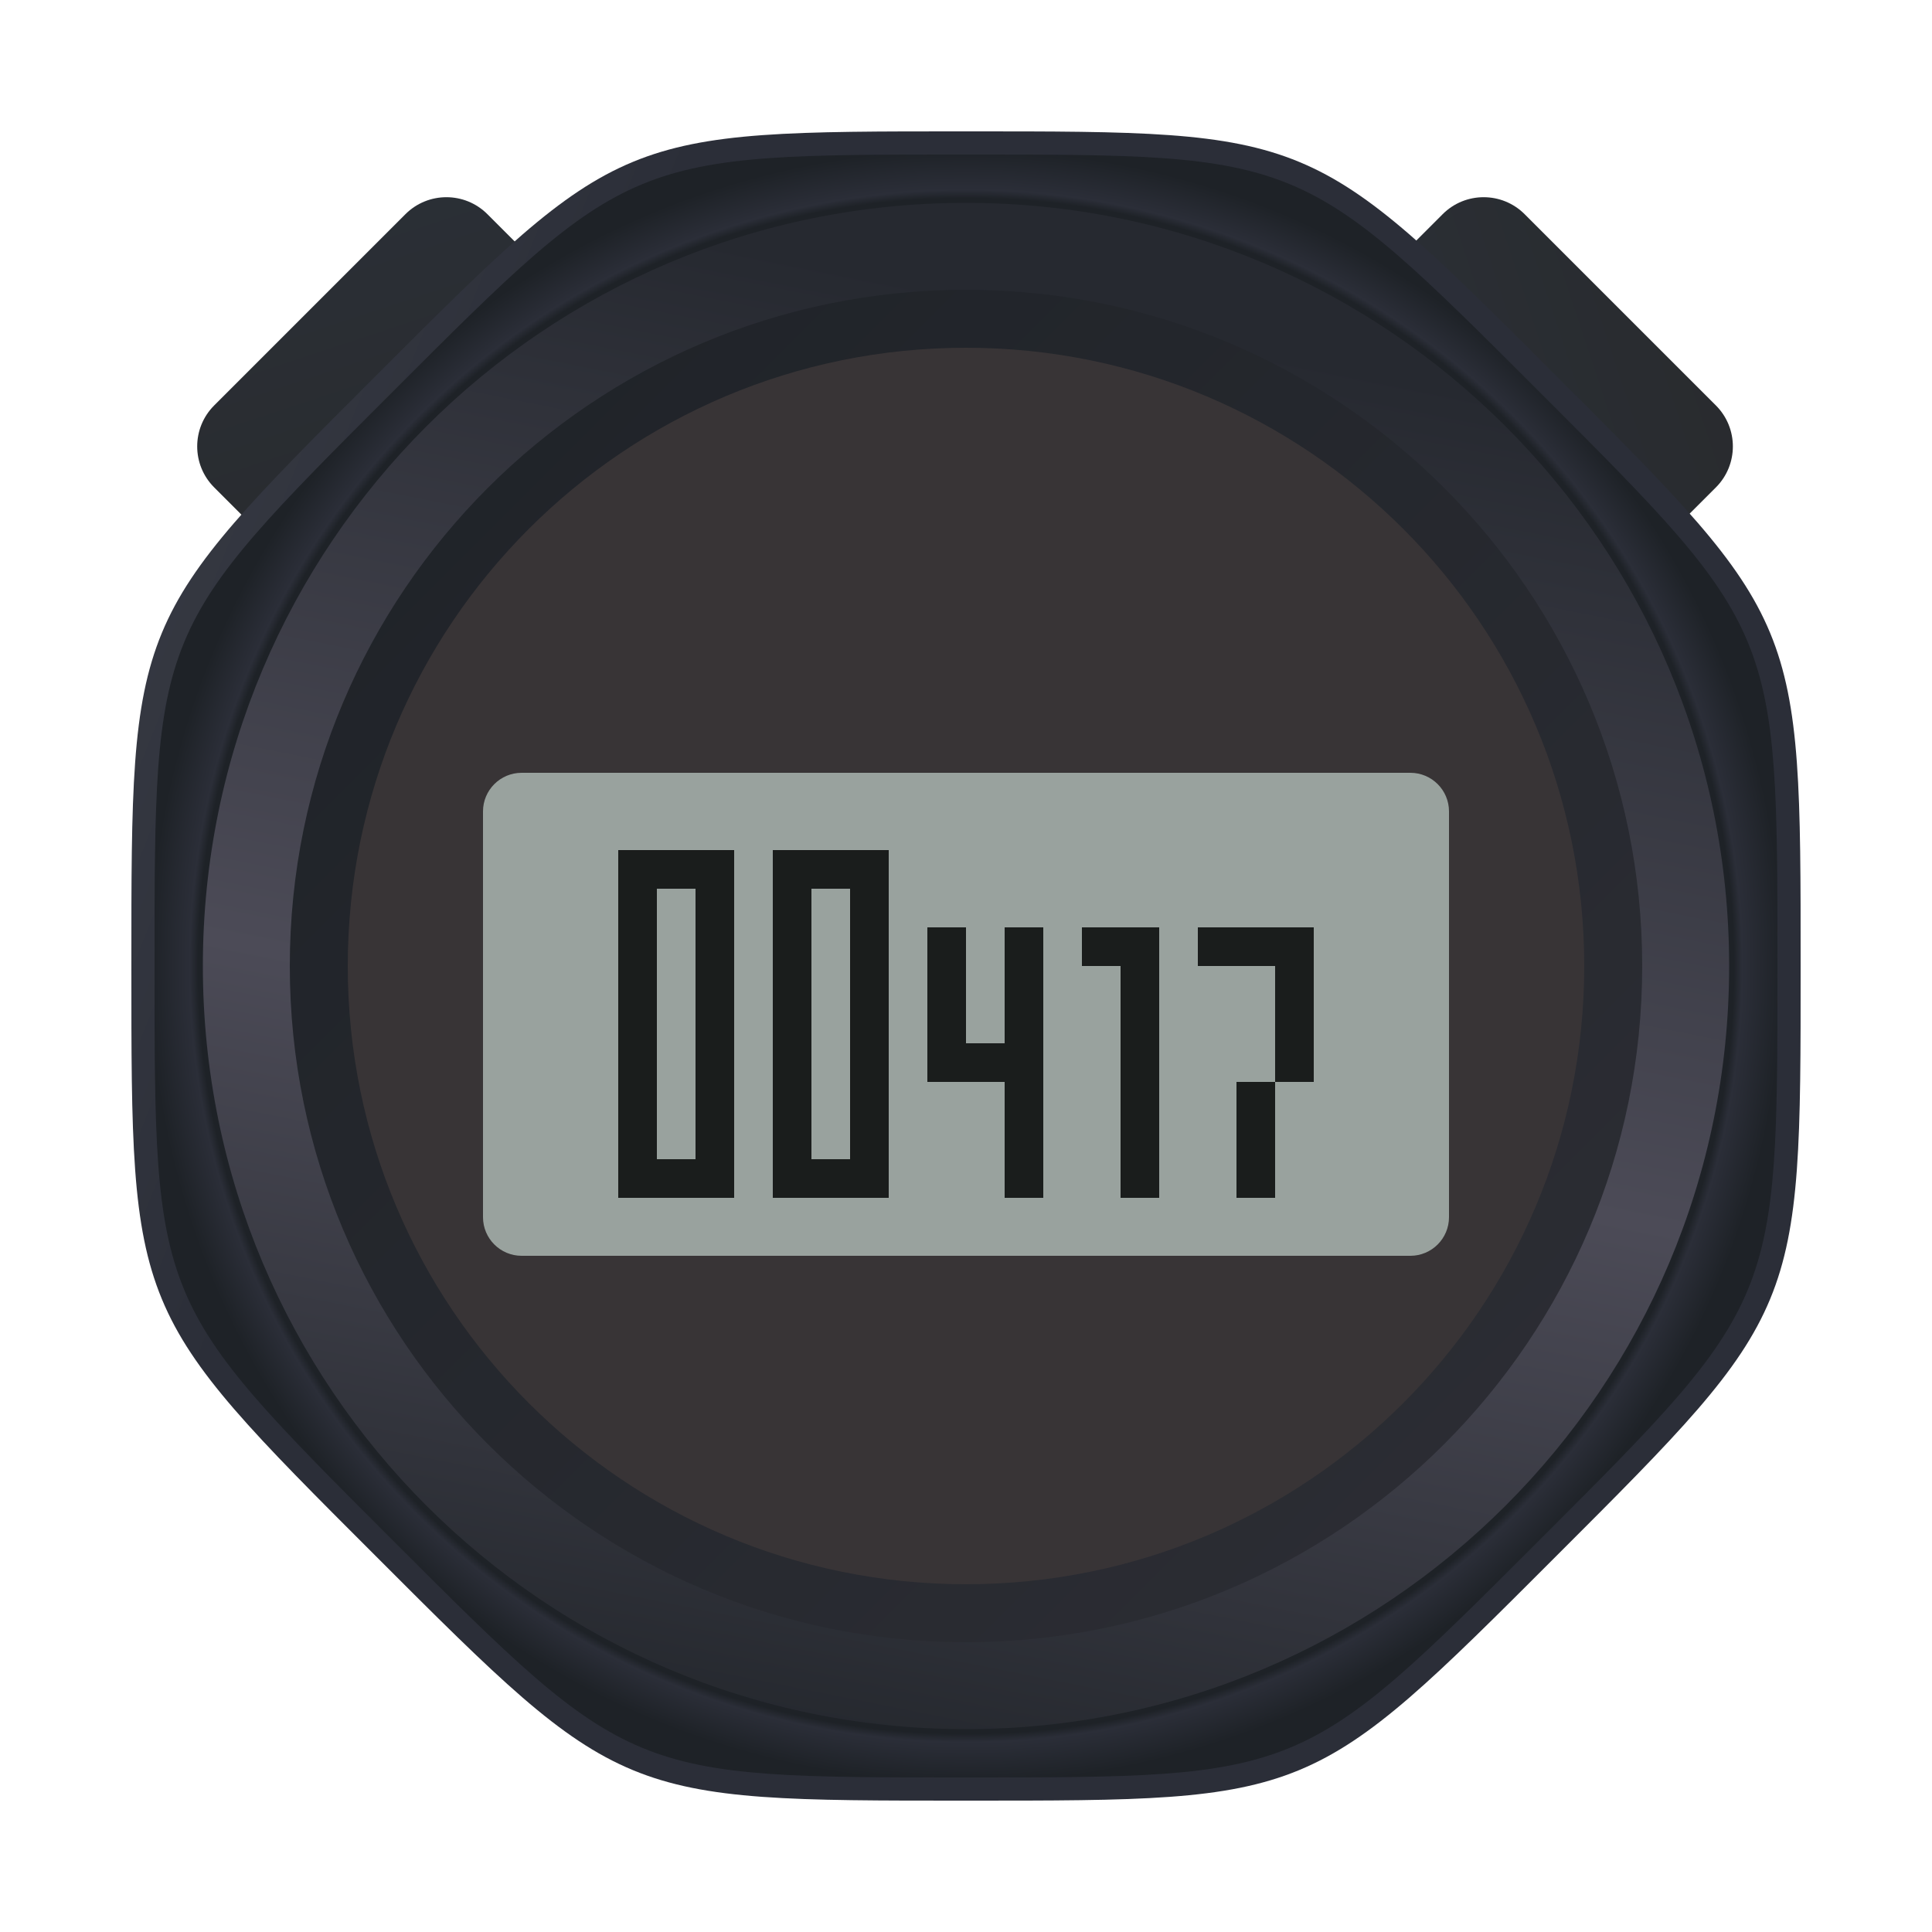
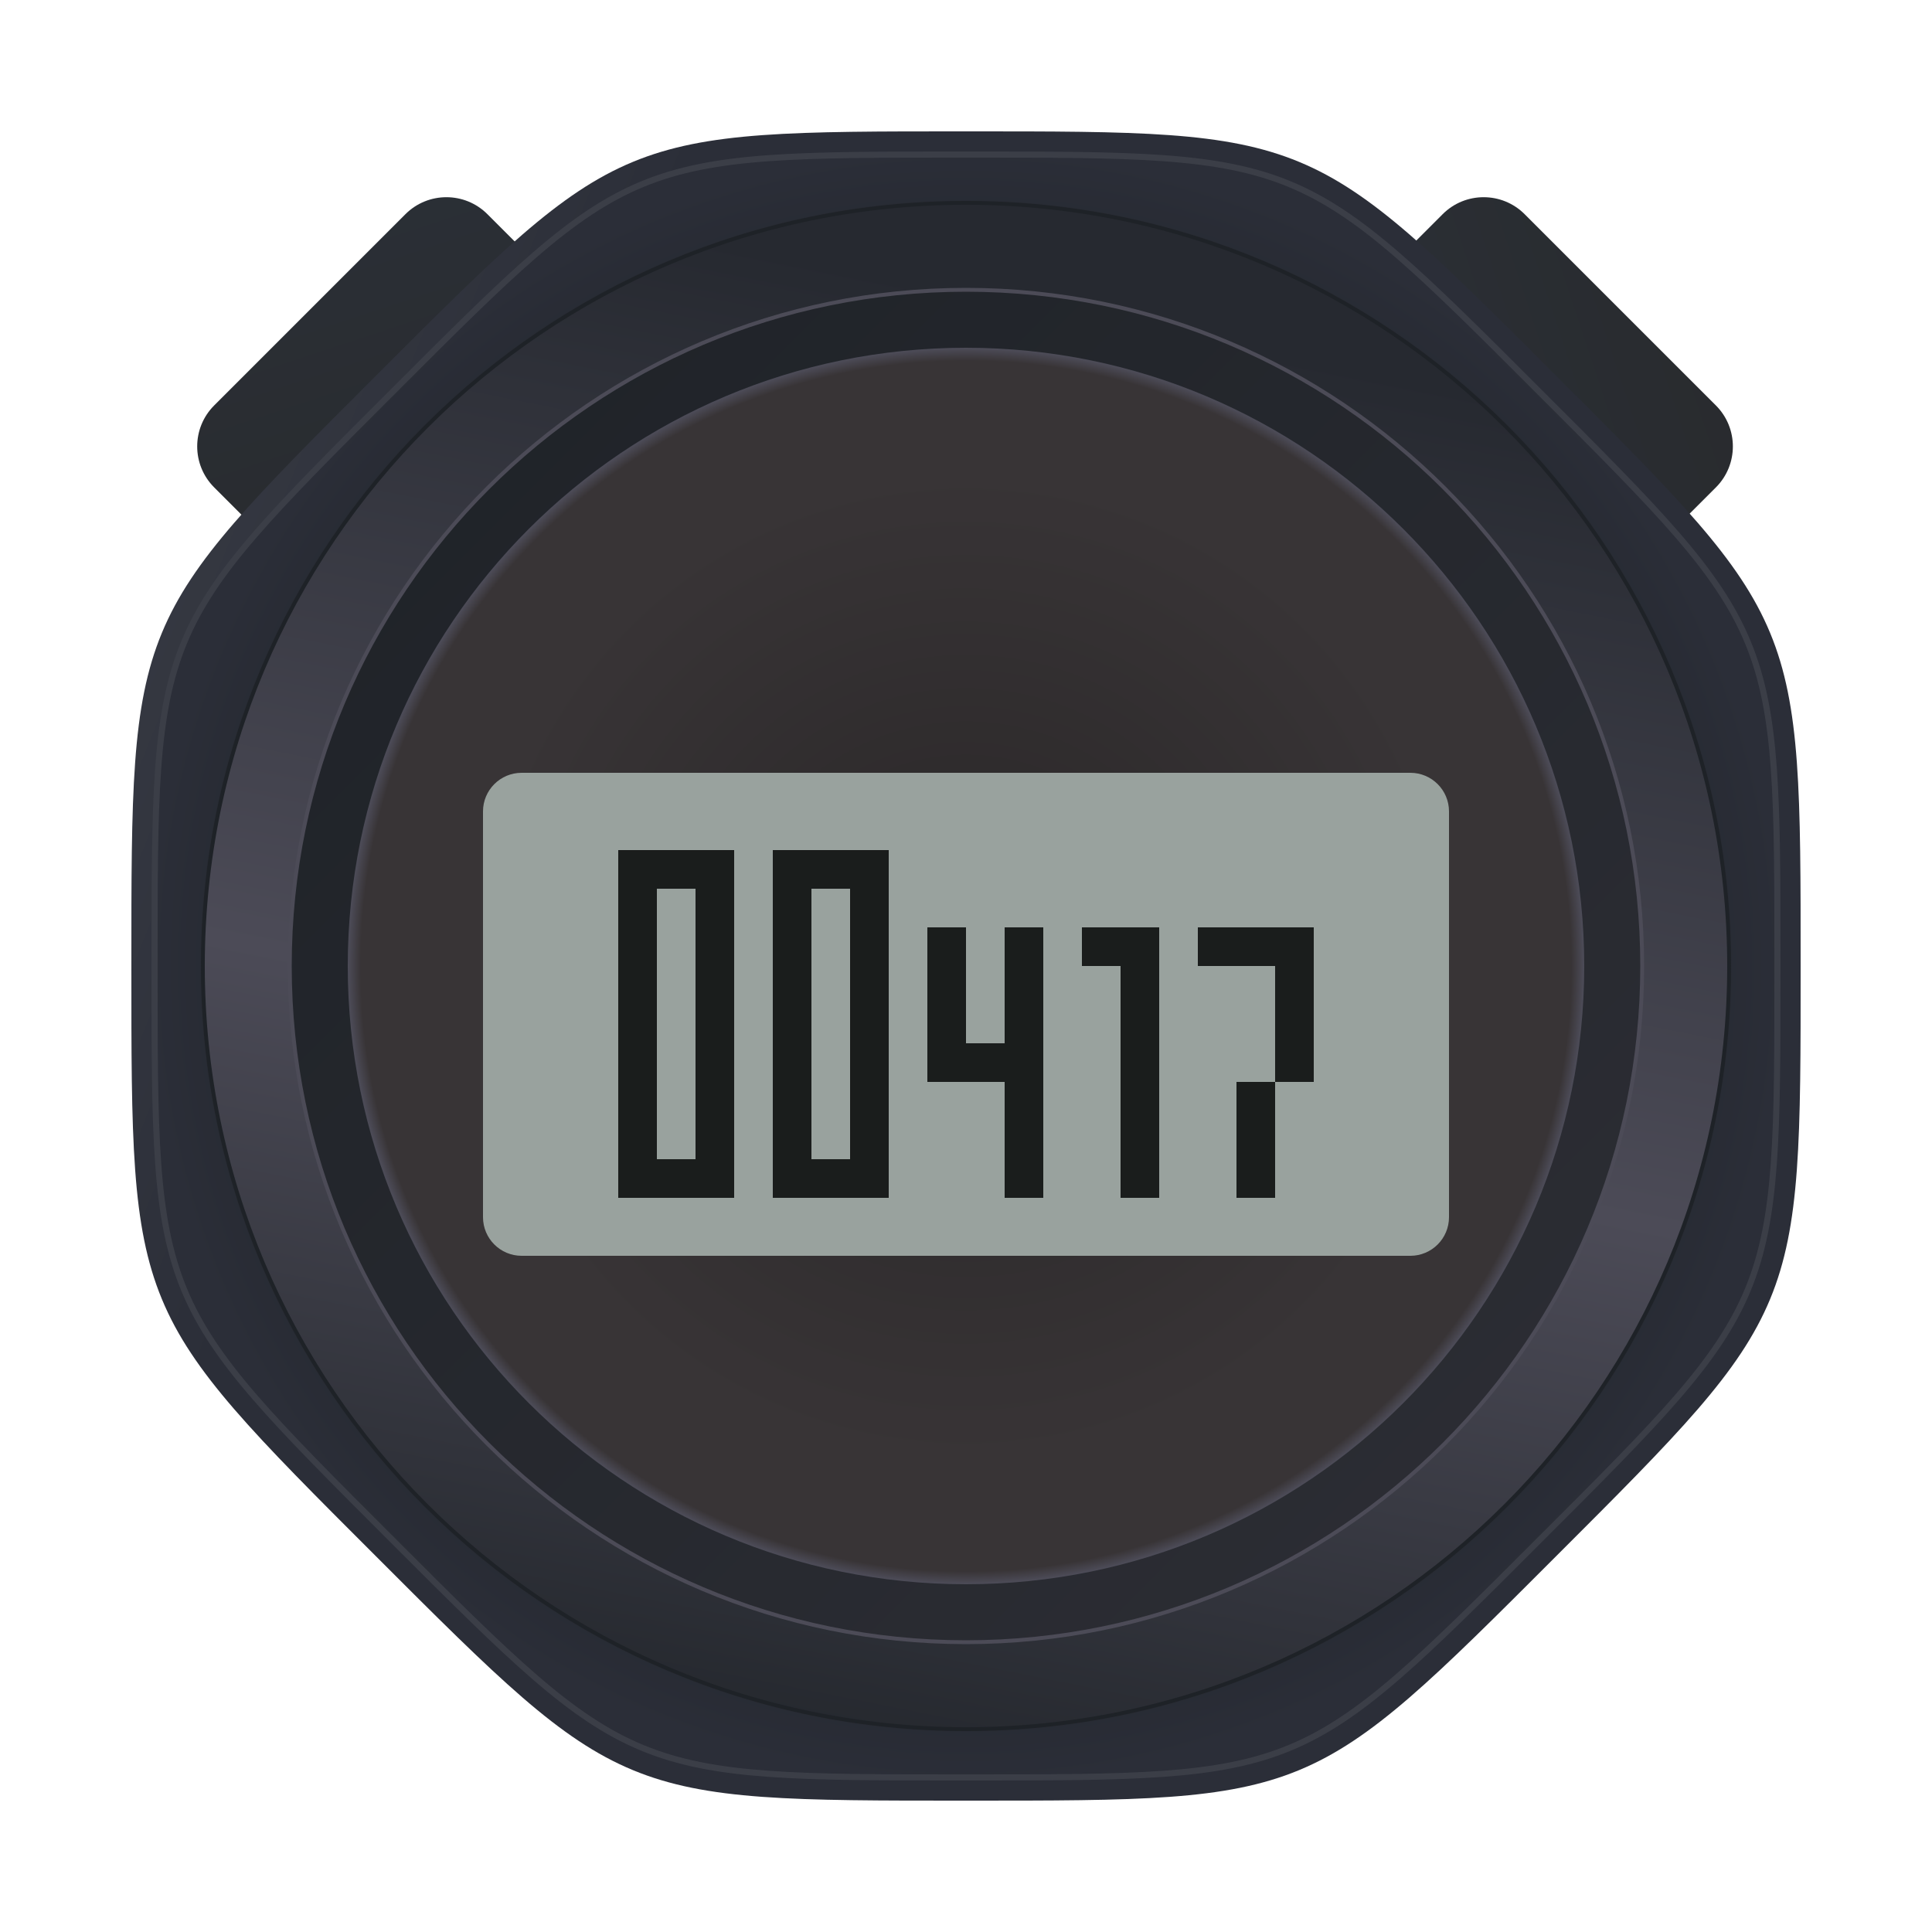
<svg xmlns="http://www.w3.org/2000/svg" xmlns:xlink="http://www.w3.org/1999/xlink" width="1000" height="1000" viewBox="0 0 100 100">
  <defs>
    <linearGradient id="gradient-button-left" x1="0" y1="1" x2="1" y2="0">
      <stop offset="0" stop-color="#292b2e" />
      <stop offset="1" stop-color="#2a2f36" />
    </linearGradient>
    <linearGradient id="gradient-button-right" x1="0" y1="1" x2="1" y2="0">
      <stop offset="0" stop-color="#2a2f36" />
      <stop offset="1" stop-color="#292b2e" />
    </linearGradient>
    <linearGradient id="gradient-body-edge" x1="0" y1="0" x2="1" y2="0.4">
      <stop offset="0" stop-color="#3b3e47" />
      <stop offset="0.3" stop-color="#2b2e38" />
      <stop offset="1" stop-color="#2b2e38" />
    </linearGradient>
    <radialGradient id="gradient-body" cx="0.5" cy="0.5" r="0.5">
-       <stop offset="0.94" stop-color="#1e2227" />
-       <stop offset="0.95" stop-color="#2b2e38" />
-       <stop offset="1" stop-color="#1e2227" />
+       <stop offset="0.7" stop-color="#1e2227" />
+       <stop offset="1" stop-color="#2b2e38" />
    </radialGradient>
    <linearGradient id="gradient-screen-border-outer" x1="0.2" y1="0" x2="0" y2="1">
      <stop offset="0" stop-color="#262930" />
      <stop offset="0.5" stop-color="#4c4b57" />
      <stop offset="1" stop-color="#1e2227" />
    </linearGradient>
    <linearGradient id="gradient-screen-border-inner" x1="0" y1="0" x2="1" y2="1">
      <stop offset="0" stop-color="#1e2227" />
      <stop offset="1" stop-color="#2d2e35" />
    </linearGradient>
+     <radialGradient id="gradient-screen" cx="0.5" cy="0.5" r="0.5">
+       <stop offset="0.1" stop-color="#2b2829" />
+       <stop offset="0.8" stop-color="#383436" />
+       <stop offset="0.98" stop-color="#383436" />
+       <stop offset="1" stop-color="#4c4b57" />
+     </radialGradient>
    <path id="body-shape" d="M 50 10       C 66.57 9.996 66.57 9.996 78.284 21.716       C 90.004 33.43 90.004 33.43 90 50       C 90.004 66.57 90.004 66.57 78.284 78.284       C 66.57 90.004 66.57 90.004 50 90       C 33.43 90.004 33.43 90.004 21.716 78.284       C 9.996 66.57 9.996 66.57 10 50       C 9.996 33.43 9.996 33.43 21.716 21.716       C 33.43, 9.996 33.43, 9.996 50 10       Z" />
  </defs>
  <rect id="button-left" x="-10" y="5" width="20" height="10" rx="3" ry="3" transform="translate(12.5 12.5) rotate(-45)" fill="url(#gradient-button-left)" />
  <rect id="button-right" x="-10" y="5" width="20" height="10" rx="3" ry="3" transform="translate(87.4 12.5) rotate(45)" fill="url(#gradient-button-right)" />
  <use id="body-edge" xlink:href="#body-shape" transform="translate(50 50) scale(1.08) translate(-50 -50)" fill="url(#gradient-body-edge)" />
-   <use id="body" xlink:href="#body-shape" transform="translate(50 50) scale(1.05) translate(-50 -50)" fill="url(#gradient-body)" />
-   <circle id="screen-border-outer" cx="50" cy="50" r="39.5" fill="url(#gradient-screen-border-outer)" />
-   <circle id="screen-border-inner" cx="50" cy="50" r="35" fill="url(#gradient-screen-border-inner)" />
-   <circle id="screen" cx="50" cy="50" r="32" fill="#383436" />
+   <use id="body" xlink:href="#body-shape" transform="translate(50 50) scale(1.05) translate(-50 -50)" fill="url(#gradient-body)" stroke="#3b3e47" stroke-width="0.3" />
+   <circle id="screen-border-outer" cx="50" cy="50" r="39.5" fill="url(#gradient-screen-border-outer)" stroke="#1e2227" stroke-width="0.2" />
+   <circle id="screen-border-inner" cx="50" cy="50" r="35" fill="url(#gradient-screen-border-inner)" stroke="#4c4b57" stroke-width="0.2" />
+   <circle id="screen" cx="50" cy="50" r="32" fill="url(#gradient-screen)" />
  <rect id="screen-light" x="25" y="40" width="50" height="25" fill="#99a29e" rx="2" ry="2" />
  <path id="time" transform="translate(32 62) scale(2)" d="m0 0h3v-9H0v8h1v-7h1v7H0zm4 0h3v-9H4v8h1v-7h1v7H4zm4-3h2v3h1v-7h-1v3H9v-3H8zm5 3v-6h-1v-1h2v7zm3 0V-3h1v-3h-2v-1h3v4h-1v3z" fill="#1a1d1c" />
</svg>
